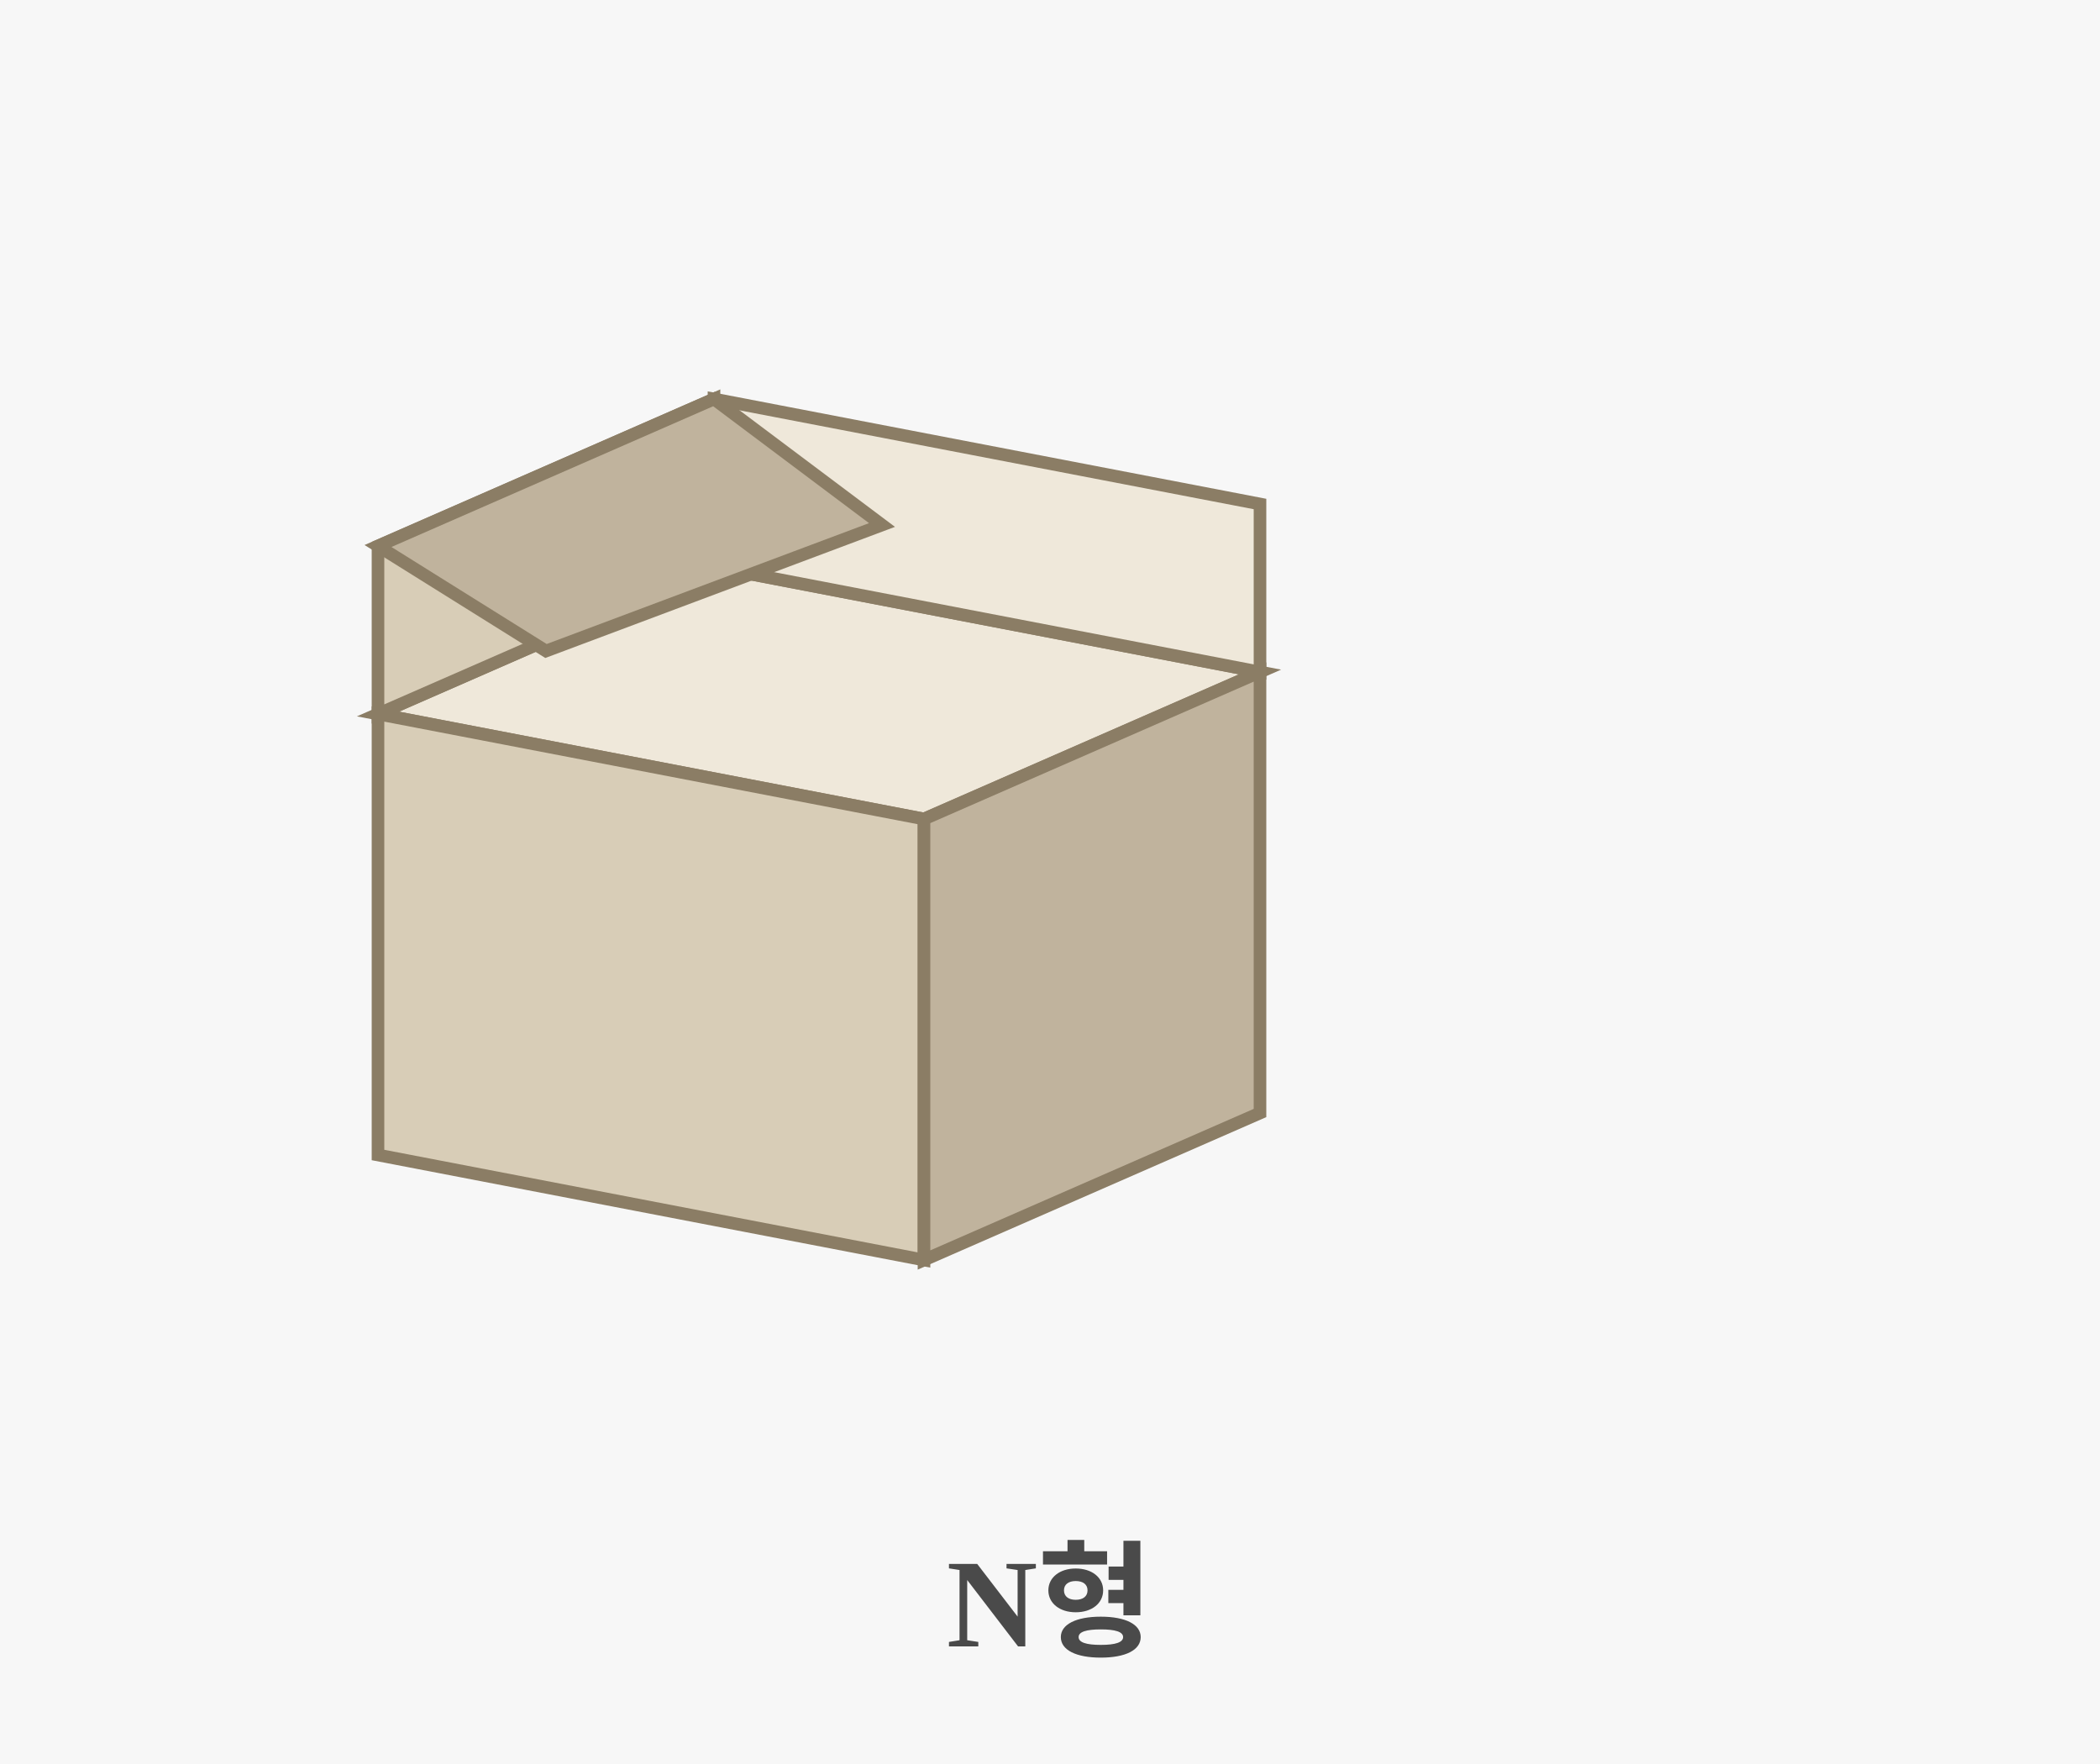
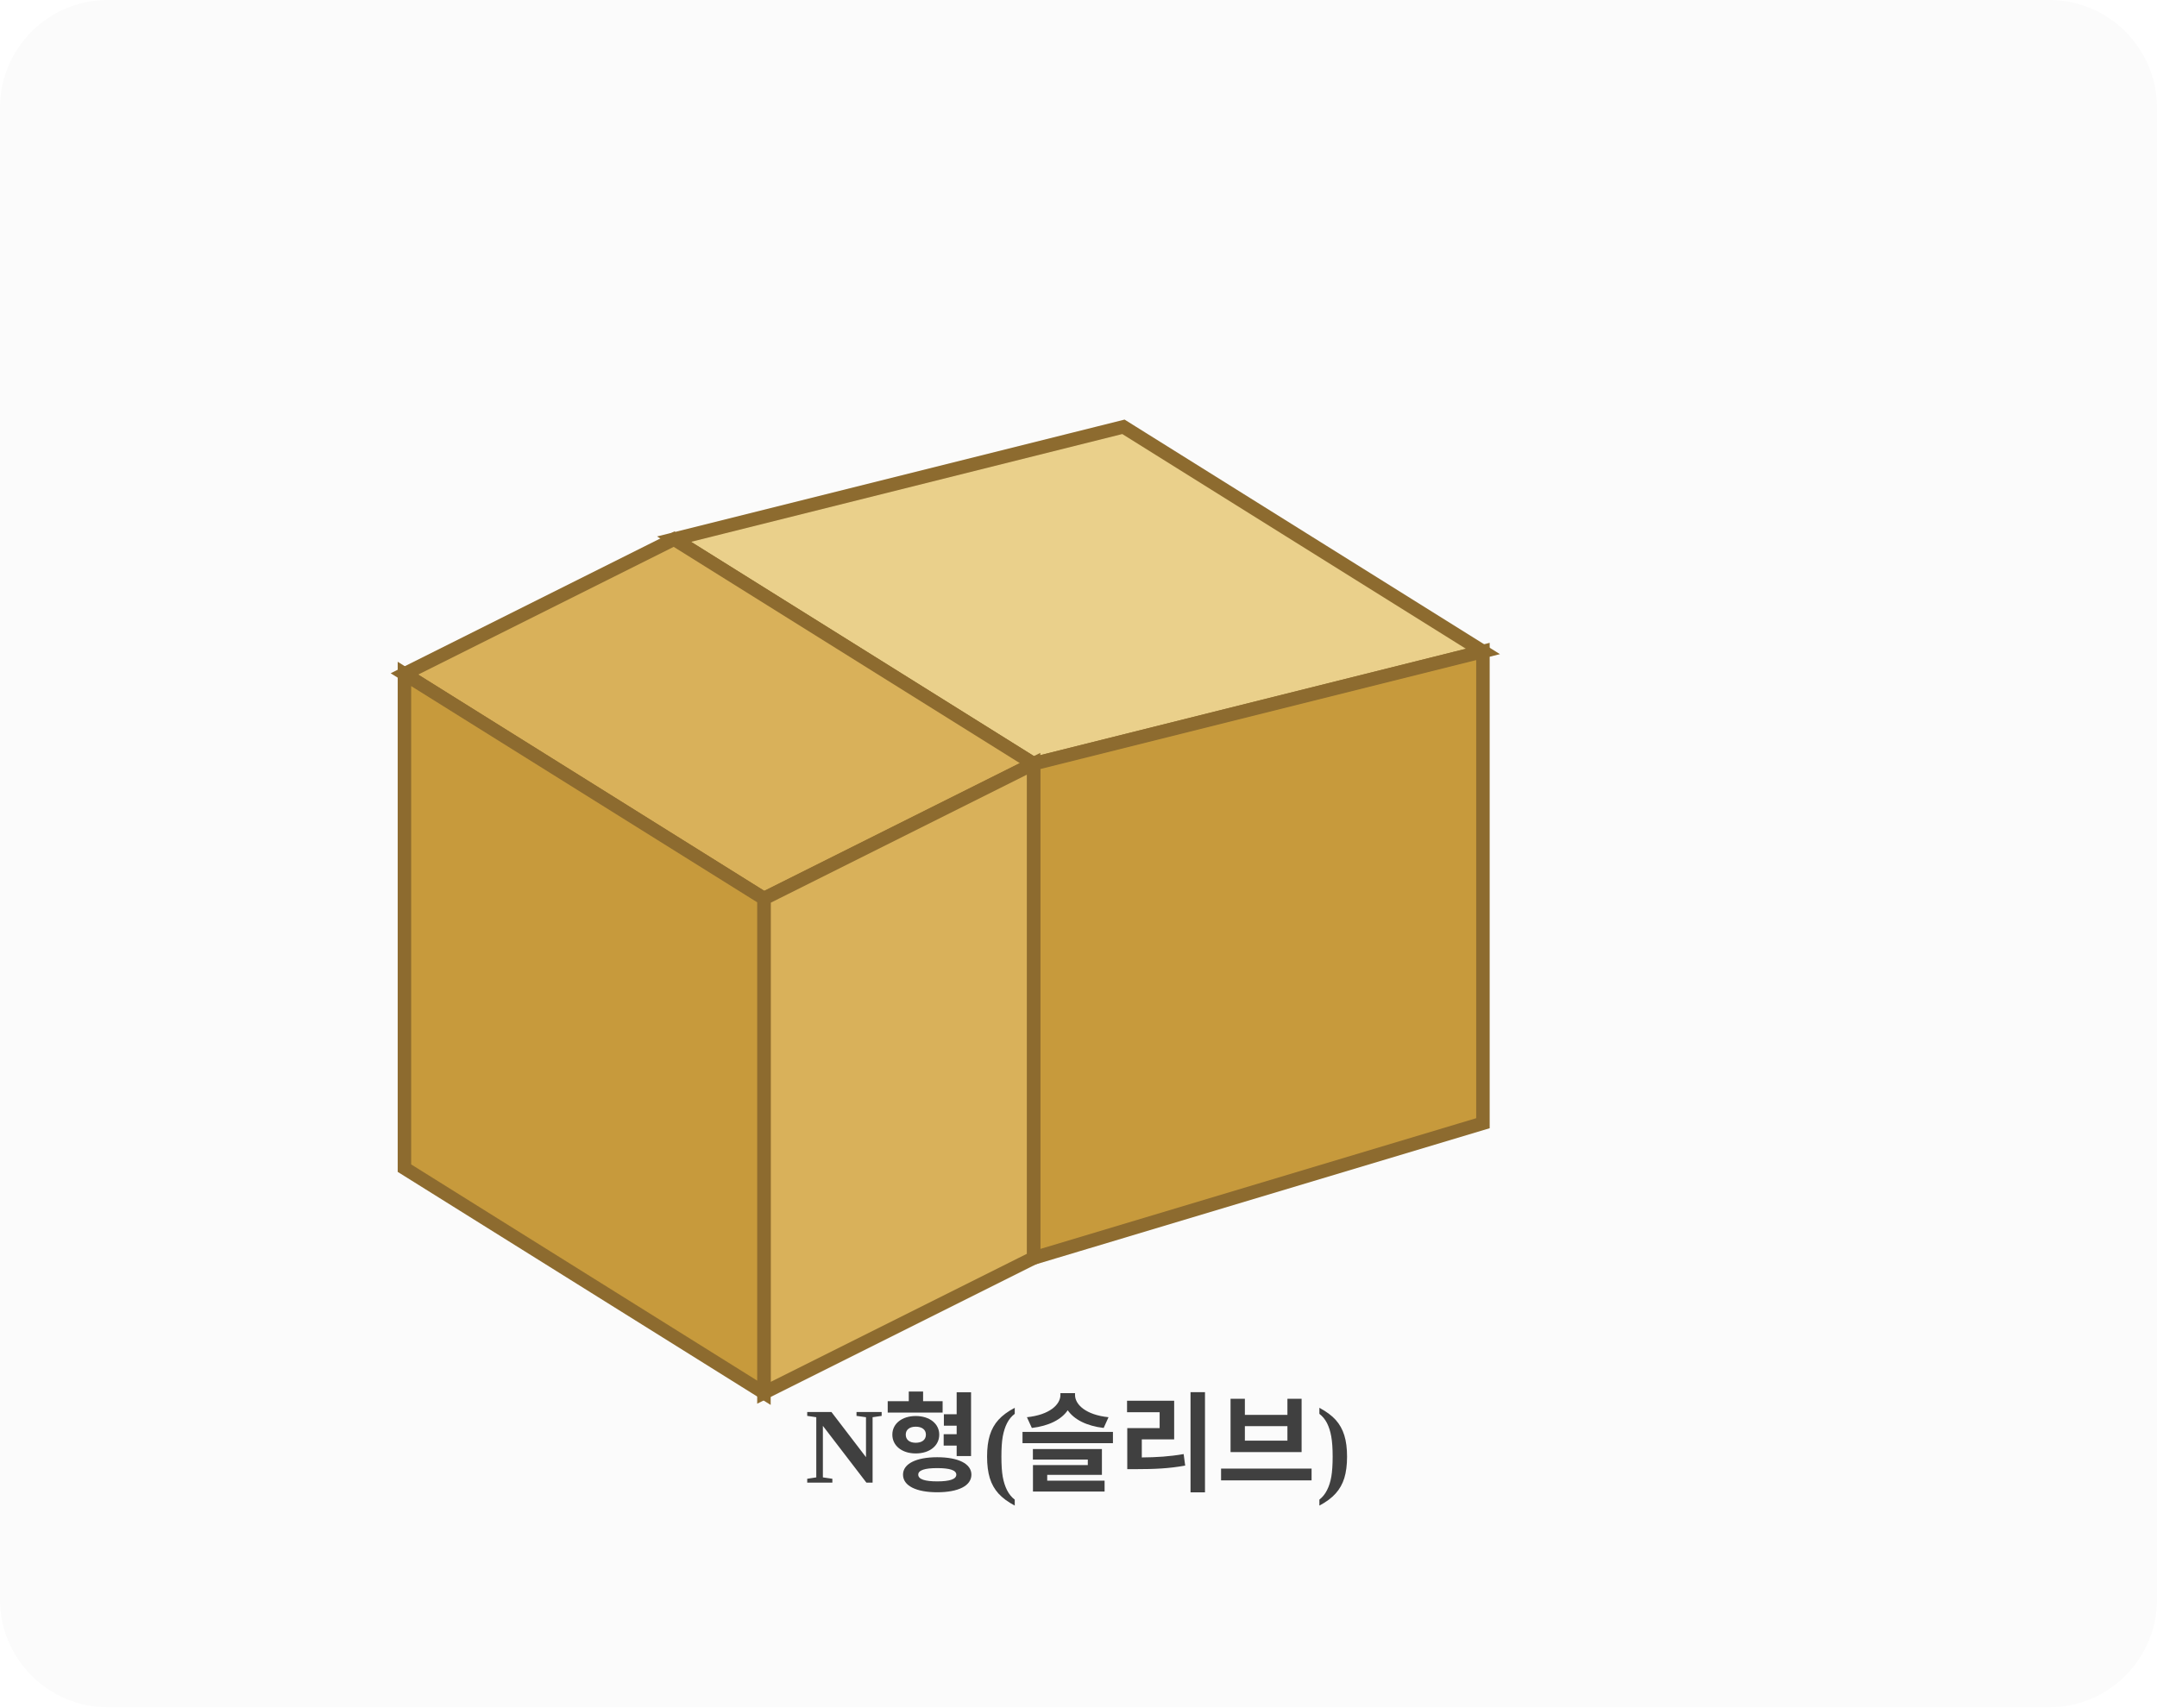
- <svg xmlns="http://www.w3.org/2000/svg" width="500" height="420" viewBox="0 0 500 420">
-   <rect width="500" height="420" fill="#f7f7f7" />
-   <polygon points="90,170 170,135 300,160 220,195" fill="#efe8da" stroke="#8b7d65" stroke-width="3" />
-   <polygon points="90,170 220,195 220,300 90,275" fill="#d8cdb7" stroke="#8b7d65" stroke-width="3" />
-   <polygon points="220,195 300,160 300,265 220,300" fill="#c0b39d" stroke="#8b7d65" stroke-width="3" />
-   <polygon points="170,135 300,160 300,120 170,95" fill="#efe8da" stroke="#8b7d65" stroke-width="3" />
-   <polygon points="90,170 170,135 170,95 90,130" fill="#d8cdb7" stroke="#8b7d65" stroke-width="3" />
-   <polygon points="90,130 170,95 210,125 130,155" fill="#c0b39d" stroke="#8b7d65" stroke-width="3" />
-   <text x="250" y="392" text-anchor="middle" font-size="30" font-weight="700" fill="#4a4a4a">N형</text>
+ <svg xmlns="http://www.w3.org/2000/svg" width="480" height="380" viewBox="0 0 480 380">
+   <rect width="480" height="380" rx="24" fill="#fbfbfb" />
+   <polygon points="150,120 250,95 330,145 230,170" fill="#ead08b" stroke="#8d6b2f" stroke-width="3" />
+   <polygon points="90,150 150,120 230,170 170,200" fill="#d9b15a" stroke="#8d6b2f" stroke-width="3" />
+   <polygon points="230,170 330,145 330,250 230,280" fill="#c79a3c" stroke="#8d6b2f" stroke-width="3" />
+   <polygon points="170,200 230,170 230,280 170,310" fill="#d9b15a" stroke="#8d6b2f" stroke-width="3" />
+   <polygon points="90,150 170,200 170,310 90,260" fill="#c79a3c" stroke="#8d6b2f" stroke-width="3" />
+   <text x="240" y="330" text-anchor="middle" font-size="24" font-weight="800" fill="#404040">N형(슬리브)</text>
</svg>
